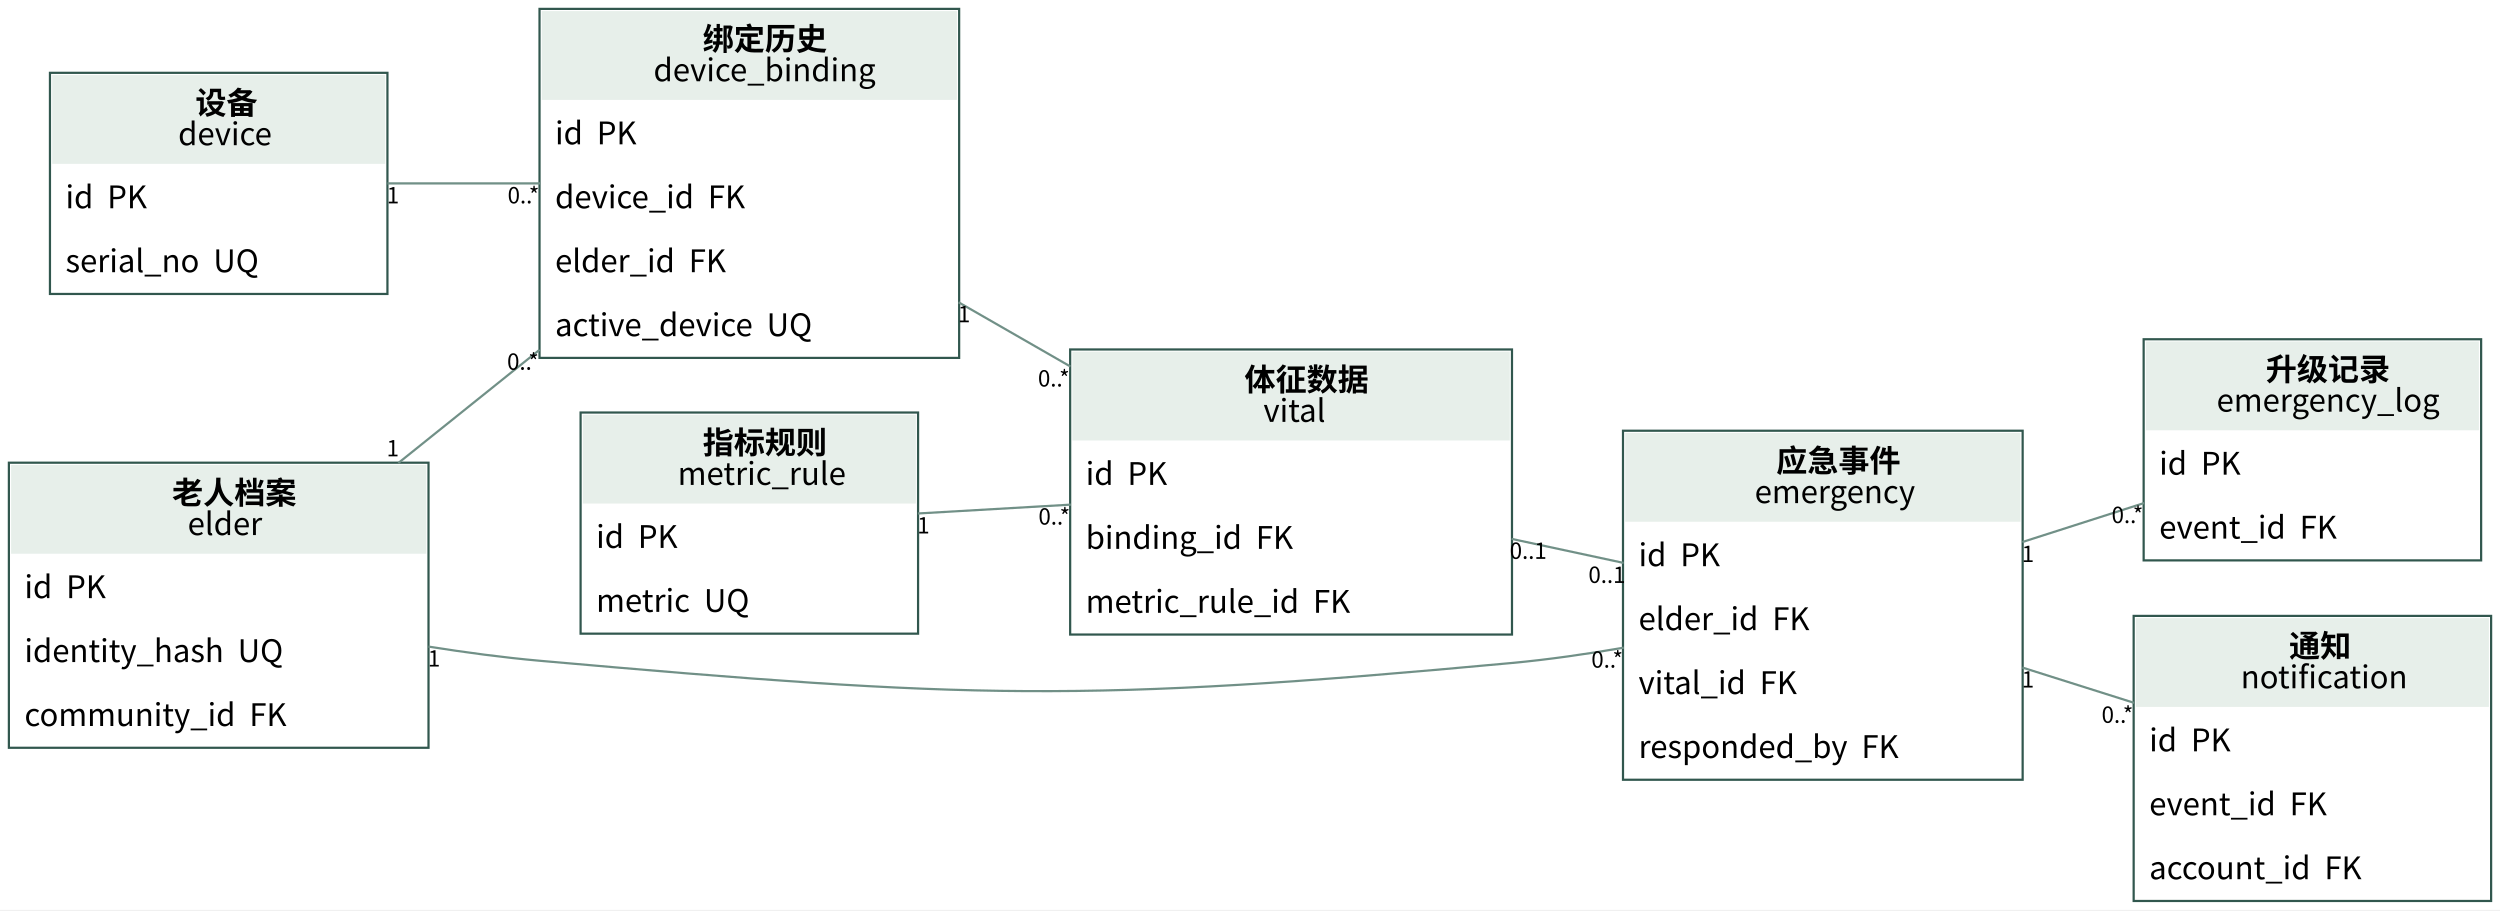
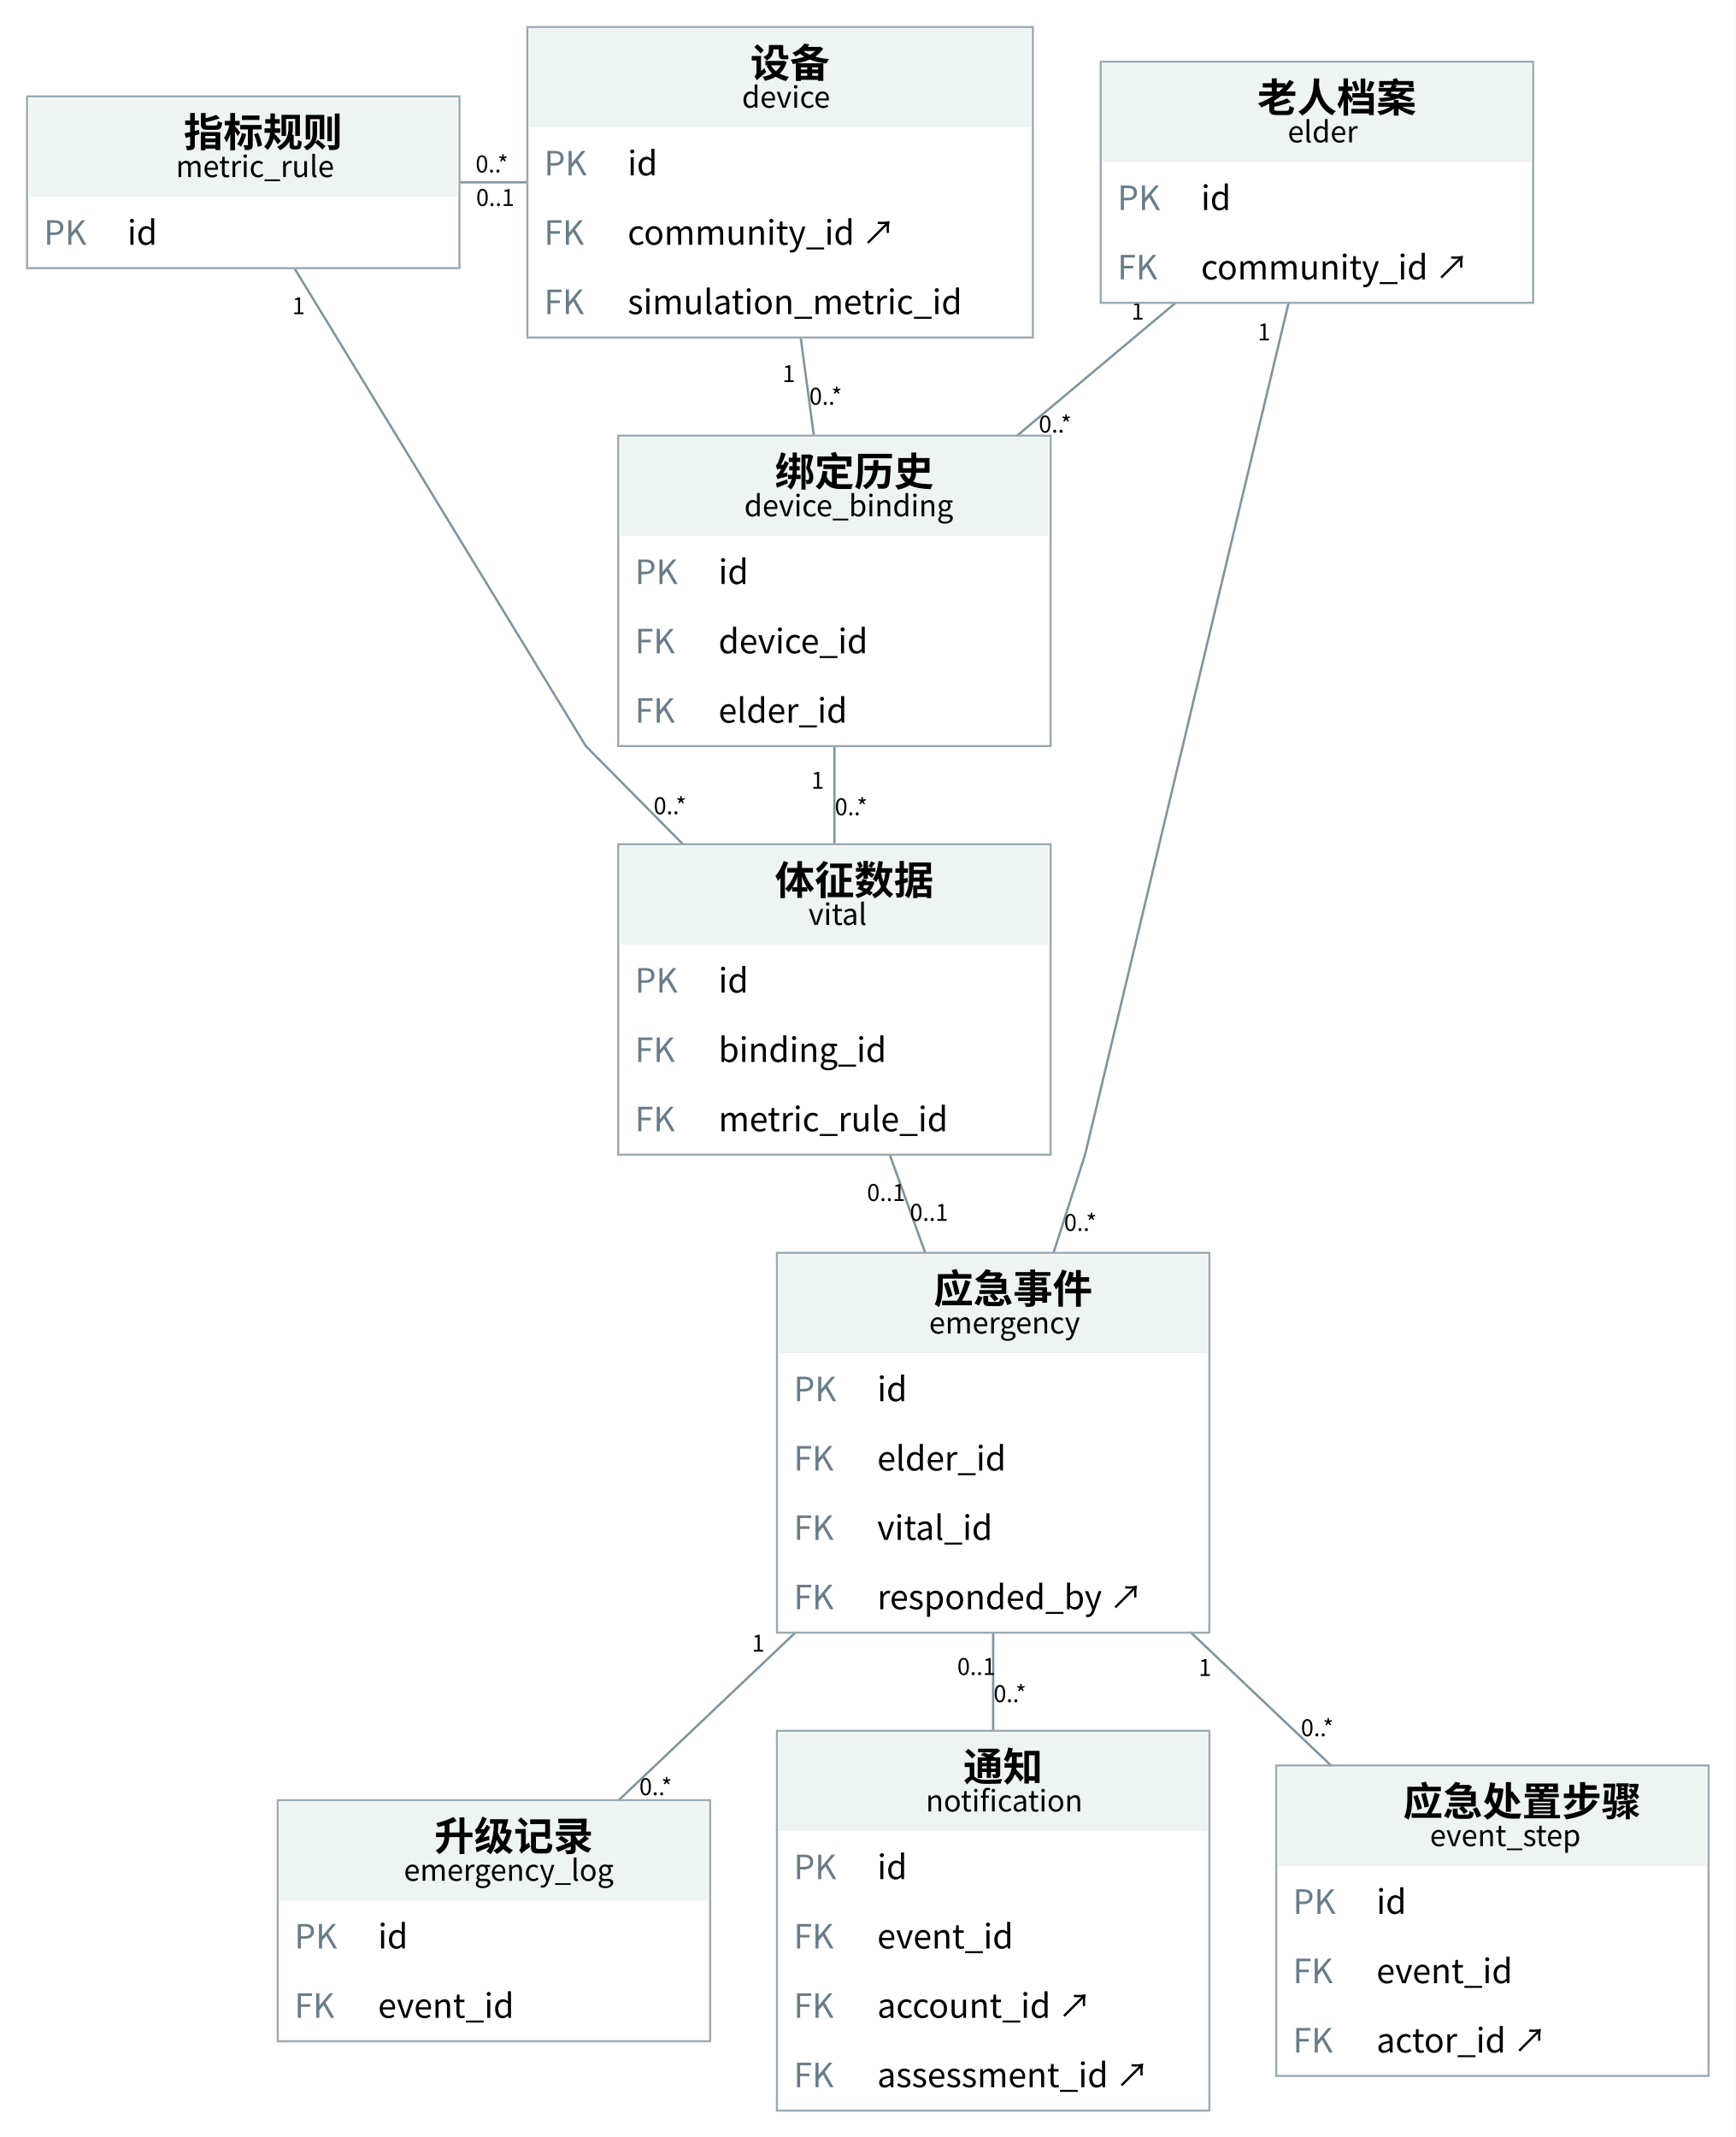
- <svg xmlns="http://www.w3.org/2000/svg" width="1126pt" height="410pt" viewBox="0.00 0.00 1126.00 410.00">
-   <g id="graph0" class="graph" transform="scale(1 1) rotate(0) translate(4 405.8)">
-     <polygon fill="white" stroke="none" points="-4,4 -4,-405.8 1122,-405.8 1122,4 -4,4" />
+ <svg xmlns="http://www.w3.org/2000/svg" width="831pt" height="1023pt" viewBox="0.00 0.00 831.00 1023.00">
+   <g id="graph0" class="graph" transform="scale(1 1) rotate(0) translate(12.96 1010.36)">
+     <polygon fill="white" stroke="none" points="-12.96,12.96 -12.96,-1010.36 817.96,-1010.36 817.96,12.96 -12.96,12.96" />
+     <g id="edge3" class="edge">
+       <path fill="none" stroke="#80949e" stroke-width="1.1" d="M550.06,-865.58C526.23,-845.6 499.07,-822.84 473.82,-801.68" />
+       <text xml:space="preserve" text-anchor="middle" x="492.17" y="-803.29" font-family="Noto Sans CJK SC" font-size="11.00">0..*</text>
+       <text xml:space="preserve" text-anchor="middle" x="531.71" y="-857.38" font-family="Noto Sans CJK SC" font-size="11.00">1</text>
+     </g>
+     <g id="edge4" class="edge">
+       <path fill="none" stroke="#80949e" stroke-width="1.1" d="M604,-865.61C574.42,-741.82 506.5,-457.6 506.5,-457.6 506.5,-457.6 499.65,-436.29 491.36,-410.49" />
+       <text xml:space="preserve" text-anchor="middle" x="504.27" y="-421.12" font-family="Noto Sans CJK SC" font-size="11.00">0..*</text>
+       <text xml:space="preserve" text-anchor="middle" x="592.19" y="-847.43" font-family="Noto Sans CJK SC" font-size="11.00">1</text>
+     </g>
+     <g id="edge2" class="edge">
+       <path fill="none" stroke="#80949e" stroke-width="1.1" d="M370.33,-848.91C372.4,-833.49 374.59,-817.22 376.66,-801.8" />
+       <text xml:space="preserve" text-anchor="middle" x="382.32" y="-816.63" font-family="Noto Sans CJK SC" font-size="11.00">0..*</text>
+       <text xml:space="preserve" text-anchor="middle" x="364.66" y="-827.47" font-family="Noto Sans CJK SC" font-size="11.00">1</text>
+     </g>
+     <g id="edge9" class="edge">
+       <path fill="none" stroke="#80949e" stroke-width="1.1" d="M386.5,-653.31C386.5,-637.89 386.5,-621.62 386.5,-606.2" />
+       <text xml:space="preserve" text-anchor="middle" x="394.53" y="-620.12" font-family="Noto Sans CJK SC" font-size="11.00">0..*</text>
+       <text xml:space="preserve" text-anchor="middle" x="378.47" y="-632.79" font-family="Noto Sans CJK SC" font-size="11.00">1</text>
+     </g>
+     <g id="edge1" class="edge">
+       <path fill="none" stroke="#80949e" stroke-width="1.1" d="M206.92,-923.1C216.42,-923.1 228.48,-923.1 239.78,-923.1" />
+       <text xml:space="preserve" text-anchor="middle" x="222.56" y="-927.83" font-family="Noto Sans CJK SC" font-size="11.00">0..*</text>
+       <text xml:space="preserve" text-anchor="middle" x="224.14" y="-911.77" font-family="Noto Sans CJK SC" font-size="11.00">0..1</text>
+     </g>
+     <g id="edge10" class="edge">
+       <path fill="none" stroke="#80949e" stroke-width="1.1" d="M127.88,-882.13C173.56,-807.23 267.5,-653.2 267.5,-653.2 267.5,-653.2 289.27,-631.19 314.19,-606" />
+       <text xml:space="preserve" text-anchor="middle" x="307.79" y="-620.59" font-family="Noto Sans CJK SC" font-size="11.00">0..*</text>
+       <text xml:space="preserve" text-anchor="middle" x="129.99" y="-859.95" font-family="Noto Sans CJK SC" font-size="11.00">1</text>
+     </g>
+     <g id="edge5" class="edge">
+       <path fill="none" stroke="#80949e" stroke-width="1.1" d="M412.97,-457.68C418.5,-442.39 424.39,-426.12 430.1,-410.31" />
+       <text xml:space="preserve" text-anchor="middle" x="431.8" y="-425.94" font-family="Noto Sans CJK SC" font-size="11.00">0..1</text>
+       <text xml:space="preserve" text-anchor="middle" x="411.28" y="-435.45" font-family="Noto Sans CJK SC" font-size="11.00">0..1</text>
+     </g>
+     <g id="edge6" class="edge">
+       <path fill="none" stroke="#80949e" stroke-width="1.1" d="M368.04,-229.06C339.34,-201.82 308.61,-172.67 282.9,-148.27" />
+       <text xml:space="preserve" text-anchor="middle" x="300.92" y="-151" font-family="Noto Sans CJK SC" font-size="11.00">0..*</text>
+       <text xml:space="preserve" text-anchor="middle" x="350.02" y="-219.73" font-family="Noto Sans CJK SC" font-size="11.00">1</text>
+     </g>
+     <g id="edge8" class="edge">
+       <path fill="none" stroke="#80949e" stroke-width="1.1" d="M462.5,-229.06C462.5,-213.46 462.5,-197.23 462.5,-181.63" />
+       <text xml:space="preserve" text-anchor="middle" x="470.53" y="-195.55" font-family="Noto Sans CJK SC" font-size="11.00">0..*</text>
+       <text xml:space="preserve" text-anchor="middle" x="454.47" y="-208.54" font-family="Noto Sans CJK SC" font-size="11.00">0..1</text>
+     </g>
+     <g id="edge7" class="edge">
+       <path fill="none" stroke="#80949e" stroke-width="1.1" d="M556.96,-229.06C579.4,-207.77 603.08,-185.3 624.63,-164.85" />
+       <text xml:space="preserve" text-anchor="middle" x="617.66" y="-179.23" font-family="Noto Sans CJK SC" font-size="11.00">0..*</text>
+       <text xml:space="preserve" text-anchor="middle" x="563.92" y="-208.08" font-family="Noto Sans CJK SC" font-size="11.00">1</text>
+     </g>
    <g id="node1" class="node">
-       <polygon fill="#e7efea" stroke="none" points="1,-156.4 1,-196.4 188,-196.4 188,-156.4 1,-156.4" />
-       <text xml:space="preserve" text-anchor="start" x="73.5" y="-178.8" font-family="Noto Sans CJK SC" font-weight="bold" font-size="14.00">老人档案</text>
-       <text xml:space="preserve" text-anchor="start" x="80.51" y="-164.8" font-family="Noto Sans CJK SC" font-size="14.00">elder</text>
-       <text xml:space="preserve" text-anchor="start" x="7" y="-136.4" font-family="Noto Sans CJK SC" font-size="14.00">id  PK</text>
-       <text xml:space="preserve" text-anchor="start" x="7" y="-107.6" font-family="Noto Sans CJK SC" font-size="14.00">identity_hash  UQ</text>
-       <text xml:space="preserve" text-anchor="start" x="7" y="-78.8" font-family="Noto Sans CJK SC" font-size="14.00">community_id  FK</text>
-       <polygon fill="none" stroke="#31574e" points="0,-69 0,-197.4 189,-197.4 189,-69 0,-69" />
+       <polygon fill="#edf4f1" stroke="none" points="515,-932.8 515,-979.8 720,-979.8 720,-932.8 515,-932.8" />
+       <text xml:space="preserve" text-anchor="start" x="589" y="-956.7" font-family="Noto Sans CJK SC" font-weight="bold" font-size="19.00">老人档案</text>
+       <text xml:space="preserve" text-anchor="start" x="603.51" y="-942.2" font-family="Noto Sans CJK SC" font-size="14.00">elder</text>
+       <text xml:space="preserve" text-anchor="start" x="522" y="-909.8" font-family="Noto Sans CJK SC" font-size="16.00" fill="#697c88">PK</text>
+       <text xml:space="preserve" text-anchor="start" x="562" y="-909.8" font-family="Noto Sans CJK SC" font-size="16.00">id</text>
+       <text xml:space="preserve" text-anchor="start" x="522" y="-876.6" font-family="Noto Sans CJK SC" font-size="16.00" fill="#697c88">FK</text>
+       <text xml:space="preserve" text-anchor="start" x="562" y="-876.6" font-family="Noto Sans CJK SC" font-size="16.00">community_id ↗</text>
+       <polygon fill="none" stroke="#9aaab2" points="514,-865.4 514,-980.8 721,-980.8 721,-865.4 514,-865.4" />
+     </g>
+     <g id="node2" class="node">
+       <polygon fill="#edf4f1" stroke="none" points="240.5,-949.4 240.5,-996.4 480.5,-996.4 480.5,-949.4 240.5,-949.4" />
+       <text xml:space="preserve" text-anchor="start" x="346.25" y="-973.3" font-family="Noto Sans CJK SC" font-weight="bold" font-size="19.00">设备</text>
+       <text xml:space="preserve" text-anchor="start" x="342.23" y="-958.8" font-family="Noto Sans CJK SC" font-size="14.00">device</text>
+       <text xml:space="preserve" text-anchor="start" x="247.5" y="-926.4" font-family="Noto Sans CJK SC" font-size="16.00" fill="#697c88">PK</text>
+       <text xml:space="preserve" text-anchor="start" x="287.5" y="-926.4" font-family="Noto Sans CJK SC" font-size="16.00">id</text>
+       <text xml:space="preserve" text-anchor="start" x="247.5" y="-893.2" font-family="Noto Sans CJK SC" font-size="16.00" fill="#697c88">FK</text>
+       <text xml:space="preserve" text-anchor="start" x="287.5" y="-893.2" font-family="Noto Sans CJK SC" font-size="16.00">community_id ↗</text>
+       <text xml:space="preserve" text-anchor="start" x="247.5" y="-860" font-family="Noto Sans CJK SC" font-size="16.00" fill="#697c88">FK</text>
+       <text xml:space="preserve" text-anchor="start" x="287.5" y="-860" font-family="Noto Sans CJK SC" font-size="16.00">simulation_metric_id</text>
+       <polygon fill="none" stroke="#9aaab2" points="239.5,-848.8 239.5,-997.4 481.5,-997.4 481.5,-848.8 239.5,-848.8" />
    </g>
    <g id="node3" class="node">
-       <polygon fill="#e7efea" stroke="none" points="240,-360.8 240,-400.8 427,-400.8 427,-360.8 240,-360.8" />
-       <text xml:space="preserve" text-anchor="start" x="312.5" y="-383.2" font-family="Noto Sans CJK SC" font-weight="bold" font-size="14.00">绑定历史</text>
-       <text xml:space="preserve" text-anchor="start" x="290.34" y="-369.2" font-family="Noto Sans CJK SC" font-size="14.00">device_binding</text>
-       <text xml:space="preserve" text-anchor="start" x="246" y="-340.8" font-family="Noto Sans CJK SC" font-size="14.00">id  PK</text>
-       <text xml:space="preserve" text-anchor="start" x="246" y="-312" font-family="Noto Sans CJK SC" font-size="14.00">device_id  FK</text>
-       <text xml:space="preserve" text-anchor="start" x="246" y="-283.2" font-family="Noto Sans CJK SC" font-size="14.00">elder_id  FK</text>
-       <text xml:space="preserve" text-anchor="start" x="246" y="-254.4" font-family="Noto Sans CJK SC" font-size="14.00">active_device  UQ</text>
-       <polygon fill="none" stroke="#31574e" points="239,-244.6 239,-401.8 428,-401.8 428,-244.6 239,-244.6" />
+       <polygon fill="#edf4f1" stroke="none" points="284,-753.8 284,-800.8 489,-800.8 489,-753.8 284,-753.8" />
+       <text xml:space="preserve" text-anchor="start" x="358" y="-777.7" font-family="Noto Sans CJK SC" font-weight="bold" font-size="19.00">绑定历史</text>
+       <text xml:space="preserve" text-anchor="start" x="343.34" y="-763.2" font-family="Noto Sans CJK SC" font-size="14.00">device_binding</text>
+       <text xml:space="preserve" text-anchor="start" x="291" y="-730.8" font-family="Noto Sans CJK SC" font-size="16.00" fill="#697c88">PK</text>
+       <text xml:space="preserve" text-anchor="start" x="331" y="-730.8" font-family="Noto Sans CJK SC" font-size="16.00">id</text>
+       <text xml:space="preserve" text-anchor="start" x="291" y="-697.6" font-family="Noto Sans CJK SC" font-size="16.00" fill="#697c88">FK</text>
+       <text xml:space="preserve" text-anchor="start" x="331" y="-697.6" font-family="Noto Sans CJK SC" font-size="16.00">device_id</text>
+       <text xml:space="preserve" text-anchor="start" x="291" y="-664.4" font-family="Noto Sans CJK SC" font-size="16.00" fill="#697c88">FK</text>
+       <text xml:space="preserve" text-anchor="start" x="331" y="-664.4" font-family="Noto Sans CJK SC" font-size="16.00">elder_id</text>
+       <polygon fill="none" stroke="#9aaab2" points="283,-653.2 283,-801.8 490,-801.8 490,-653.2 283,-653.2" />
    </g>
-     <g id="edge2" class="edge">
-       <path fill="none" stroke="#719087" d="M175.41,-197.26C195.83,-213.64 217.98,-231.39 239.02,-248.26" />
-       <text xml:space="preserve" text-anchor="middle" x="231.52" y="-239.26" font-family="Noto Sans CJK SC" font-size="10.00">0..*</text>
-       <text xml:space="preserve" text-anchor="middle" x="172.91" y="-200.26" font-family="Noto Sans CJK SC" font-size="10.00">1</text>
+     <g id="node4" class="node">
+       <polygon fill="#edf4f1" stroke="none" points="1,-916.2 1,-963.2 206,-963.2 206,-916.2 1,-916.2" />
+       <text xml:space="preserve" text-anchor="start" x="75" y="-940.1" font-family="Noto Sans CJK SC" font-weight="bold" font-size="19.00">指标规则</text>
+       <text xml:space="preserve" text-anchor="start" x="71.24" y="-925.6" font-family="Noto Sans CJK SC" font-size="14.00">metric_rule</text>
+       <text xml:space="preserve" text-anchor="start" x="8" y="-893.2" font-family="Noto Sans CJK SC" font-size="16.00" fill="#697c88">PK</text>
+       <text xml:space="preserve" text-anchor="start" x="48" y="-893.2" font-family="Noto Sans CJK SC" font-size="16.00">id</text>
+       <polygon fill="none" stroke="#9aaab2" points="0,-882 0,-964.2 207,-964.2 207,-882 0,-882" />
+     </g>
+     <g id="node5" class="node">
+       <polygon fill="#edf4f1" stroke="none" points="284,-558.2 284,-605.2 489,-605.2 489,-558.2 284,-558.2" />
+       <text xml:space="preserve" text-anchor="start" x="358" y="-582.1" font-family="Noto Sans CJK SC" font-weight="bold" font-size="19.00">体征数据</text>
+       <text xml:space="preserve" text-anchor="start" x="374.06" y="-567.6" font-family="Noto Sans CJK SC" font-size="14.00">vital</text>
+       <text xml:space="preserve" text-anchor="start" x="291" y="-535.2" font-family="Noto Sans CJK SC" font-size="16.00" fill="#697c88">PK</text>
+       <text xml:space="preserve" text-anchor="start" x="331" y="-535.2" font-family="Noto Sans CJK SC" font-size="16.00">id</text>
+       <text xml:space="preserve" text-anchor="start" x="291" y="-502" font-family="Noto Sans CJK SC" font-size="16.00" fill="#697c88">FK</text>
+       <text xml:space="preserve" text-anchor="start" x="331" y="-502" font-family="Noto Sans CJK SC" font-size="16.00">binding_id</text>
+       <text xml:space="preserve" text-anchor="start" x="291" y="-468.8" font-family="Noto Sans CJK SC" font-size="16.00" fill="#697c88">FK</text>
+       <text xml:space="preserve" text-anchor="start" x="331" y="-468.8" font-family="Noto Sans CJK SC" font-size="16.00">metric_rule_id</text>
+       <polygon fill="none" stroke="#9aaab2" points="283,-457.6 283,-606.2 490,-606.2 490,-457.6 283,-457.6" />
    </g>
    <g id="node6" class="node">
-       <polygon fill="#e7efea" stroke="none" points="728,-170.8 728,-210.8 906,-210.8 906,-170.8 728,-170.8" />
-       <text xml:space="preserve" text-anchor="start" x="796" y="-193.2" font-family="Noto Sans CJK SC" font-weight="bold" font-size="14.00">应急事件</text>
-       <text xml:space="preserve" text-anchor="start" x="786.3" y="-179.2" font-family="Noto Sans CJK SC" font-size="14.00">emergency</text>
-       <text xml:space="preserve" text-anchor="start" x="734" y="-150.8" font-family="Noto Sans CJK SC" font-size="14.00">id  PK</text>
-       <text xml:space="preserve" text-anchor="start" x="734" y="-122" font-family="Noto Sans CJK SC" font-size="14.00">elder_id  FK</text>
-       <text xml:space="preserve" text-anchor="start" x="734" y="-93.2" font-family="Noto Sans CJK SC" font-size="14.00">vital_id  FK</text>
-       <text xml:space="preserve" text-anchor="start" x="734" y="-64.4" font-family="Noto Sans CJK SC" font-size="14.00">responded_by  FK</text>
-       <polygon fill="none" stroke="#31574e" points="727,-54.6 727,-211.8 907,-211.8 907,-54.6 727,-54.6" />
-     </g>
-     <g id="edge3" class="edge">
-       <path fill="none" stroke="#719087" d="M188.99,-114.58C205.58,-111.94 222.75,-109.64 239,-108.2 432.91,-91.03 483.16,-89.23 677,-107.2 693.38,-108.72 710.71,-111.22 727.36,-114.09" />
-       <text xml:space="preserve" text-anchor="middle" x="719.86" y="-105.09" font-family="Noto Sans CJK SC" font-size="10.00">0..*</text>
-       <text xml:space="preserve" text-anchor="middle" x="191.49" y="-105.58" font-family="Noto Sans CJK SC" font-size="10.00">1</text>
-     </g>
-     <g id="node2" class="node">
-       <polygon fill="#e7efea" stroke="none" points="19.5,-332 19.5,-372 169.5,-372 169.5,-332 19.5,-332" />
-       <text xml:space="preserve" text-anchor="start" x="84" y="-354.4" font-family="Noto Sans CJK SC" font-weight="bold" font-size="14.00">设备</text>
-       <text xml:space="preserve" text-anchor="start" x="76.23" y="-340.4" font-family="Noto Sans CJK SC" font-size="14.00">device</text>
-       <text xml:space="preserve" text-anchor="start" x="25.5" y="-312" font-family="Noto Sans CJK SC" font-size="14.00">id  PK</text>
-       <text xml:space="preserve" text-anchor="start" x="25.5" y="-283.2" font-family="Noto Sans CJK SC" font-size="14.00">serial_no  UQ</text>
-       <polygon fill="none" stroke="#31574e" points="18.5,-273.4 18.5,-373 170.5,-373 170.5,-273.4 18.5,-273.4" />
-     </g>
-     <g id="edge1" class="edge">
-       <path fill="none" stroke="#719087" d="M170.49,-323.2C192.32,-323.2 216.44,-323.2 239.26,-323.2" />
-       <text xml:space="preserve" text-anchor="middle" x="231.76" y="-314.2" font-family="Noto Sans CJK SC" font-size="10.00">0..*</text>
-       <text xml:space="preserve" text-anchor="middle" x="172.99" y="-314.2" font-family="Noto Sans CJK SC" font-size="10.00">1</text>
-     </g>
-     <g id="node5" class="node">
-       <polygon fill="#e7efea" stroke="none" points="479,-207.4 479,-247.4 676,-247.4 676,-207.4 479,-207.4" />
-       <text xml:space="preserve" text-anchor="start" x="556.5" y="-229.8" font-family="Noto Sans CJK SC" font-weight="bold" font-size="14.00">体征数据</text>
-       <text xml:space="preserve" text-anchor="start" x="565.06" y="-215.8" font-family="Noto Sans CJK SC" font-size="14.00">vital</text>
-       <text xml:space="preserve" text-anchor="start" x="485" y="-187.4" font-family="Noto Sans CJK SC" font-size="14.00">id  PK</text>
-       <text xml:space="preserve" text-anchor="start" x="485" y="-158.6" font-family="Noto Sans CJK SC" font-size="14.00">binding_id  FK</text>
-       <text xml:space="preserve" text-anchor="start" x="485" y="-129.8" font-family="Noto Sans CJK SC" font-size="14.00">metric_rule_id  FK</text>
-       <polygon fill="none" stroke="#31574e" points="478,-120 478,-248.4 677,-248.4 677,-120 478,-120" />
-     </g>
-     <g id="edge7" class="edge">
-       <path fill="none" stroke="#719087" d="M427.72,-269.66C444.23,-260.17 461.47,-250.27 478.12,-240.71" />
-       <text xml:space="preserve" text-anchor="middle" x="470.62" y="-231.71" font-family="Noto Sans CJK SC" font-size="10.00">0..*</text>
-       <text xml:space="preserve" text-anchor="middle" x="430.22" y="-260.66" font-family="Noto Sans CJK SC" font-size="10.00">1</text>
-     </g>
-     <g id="node4" class="node">
-       <polygon fill="#e7efea" stroke="none" points="258.5,-179 258.5,-219 408.5,-219 408.5,-179 258.5,-179" />
-       <text xml:space="preserve" text-anchor="start" x="312.5" y="-201.4" font-family="Noto Sans CJK SC" font-weight="bold" font-size="14.00">指标规则</text>
-       <text xml:space="preserve" text-anchor="start" x="301.24" y="-187.4" font-family="Noto Sans CJK SC" font-size="14.00">metric_rule</text>
-       <text xml:space="preserve" text-anchor="start" x="264.5" y="-159" font-family="Noto Sans CJK SC" font-size="14.00">id  PK</text>
-       <text xml:space="preserve" text-anchor="start" x="264.5" y="-130.2" font-family="Noto Sans CJK SC" font-size="14.00">metric  UQ</text>
-       <polygon fill="none" stroke="#31574e" points="257.5,-120.4 257.5,-220 409.5,-220 409.5,-120.4 257.5,-120.4" />
-     </g>
-     <g id="edge8" class="edge">
-       <path fill="none" stroke="#719087" d="M409.41,-174.53C431.21,-175.79 455.35,-177.19 478.34,-178.52" />
-       <text xml:space="preserve" text-anchor="middle" x="470.84" y="-169.52" font-family="Noto Sans CJK SC" font-size="10.00">0..*</text>
-       <text xml:space="preserve" text-anchor="middle" x="411.91" y="-165.53" font-family="Noto Sans CJK SC" font-size="10.00">1</text>
-     </g>
-     <g id="edge4" class="edge">
-       <path fill="none" stroke="#719087" d="M676.81,-163.09C693.53,-159.5 710.81,-155.79 727.26,-152.26" />
-       <text xml:space="preserve" text-anchor="middle" x="719.76" y="-143.26" font-family="Noto Sans CJK SC" font-size="10.00">0..1</text>
-       <text xml:space="preserve" text-anchor="middle" x="684.31" y="-154.09" font-family="Noto Sans CJK SC" font-size="10.00">0..1</text>
+       <polygon fill="#edf4f1" stroke="none" points="360,-362.6 360,-409.6 565,-409.6 565,-362.6 360,-362.6" />
+       <text xml:space="preserve" text-anchor="start" x="434" y="-386.5" font-family="Noto Sans CJK SC" font-weight="bold" font-size="19.00">应急事件</text>
+       <text xml:space="preserve" text-anchor="start" x="431.8" y="-372" font-family="Noto Sans CJK SC" font-size="14.00">emergency</text>
+       <text xml:space="preserve" text-anchor="start" x="367" y="-339.6" font-family="Noto Sans CJK SC" font-size="16.00" fill="#697c88">PK</text>
+       <text xml:space="preserve" text-anchor="start" x="407" y="-339.6" font-family="Noto Sans CJK SC" font-size="16.00">id</text>
+       <text xml:space="preserve" text-anchor="start" x="367" y="-306.4" font-family="Noto Sans CJK SC" font-size="16.00" fill="#697c88">FK</text>
+       <text xml:space="preserve" text-anchor="start" x="407" y="-306.4" font-family="Noto Sans CJK SC" font-size="16.00">elder_id</text>
+       <text xml:space="preserve" text-anchor="start" x="367" y="-273.2" font-family="Noto Sans CJK SC" font-size="16.00" fill="#697c88">FK</text>
+       <text xml:space="preserve" text-anchor="start" x="407" y="-273.2" font-family="Noto Sans CJK SC" font-size="16.00">vital_id</text>
+       <text xml:space="preserve" text-anchor="start" x="367" y="-240" font-family="Noto Sans CJK SC" font-size="16.00" fill="#697c88">FK</text>
+       <text xml:space="preserve" text-anchor="start" x="407" y="-240" font-family="Noto Sans CJK SC" font-size="16.00">responded_by ↗</text>
+       <polygon fill="none" stroke="#9aaab2" points="359,-228.8 359,-410.6 566,-410.6 566,-228.8 359,-228.8" />
    </g>
    <g id="node7" class="node">
-       <polygon fill="#e7efea" stroke="none" points="962.5,-212 962.5,-252 1112.5,-252 1112.5,-212 962.5,-212" />
-       <text xml:space="preserve" text-anchor="start" x="1016.5" y="-234.4" font-family="Noto Sans CJK SC" font-weight="bold" font-size="14.00">升级记录</text>
-       <text xml:space="preserve" text-anchor="start" x="994.35" y="-220.4" font-family="Noto Sans CJK SC" font-size="14.00">emergency_log</text>
-       <text xml:space="preserve" text-anchor="start" x="968.5" y="-192" font-family="Noto Sans CJK SC" font-size="14.00">id  PK</text>
-       <text xml:space="preserve" text-anchor="start" x="968.5" y="-163.2" font-family="Noto Sans CJK SC" font-size="14.00">event_id  FK</text>
-       <polygon fill="none" stroke="#31574e" points="961.5,-153.4 961.5,-253 1113.5,-253 1113.5,-153.4 961.5,-153.4" />
-     </g>
-     <g id="edge5" class="edge">
-       <path fill="none" stroke="#719087" d="M906.87,-161.67C925.07,-167.5 944.04,-173.58 961.69,-179.23" />
-       <text xml:space="preserve" text-anchor="middle" x="954.19" y="-170.23" font-family="Noto Sans CJK SC" font-size="10.00">0..*</text>
-       <text xml:space="preserve" text-anchor="middle" x="909.37" y="-152.67" font-family="Noto Sans CJK SC" font-size="10.00">1</text>
+       <polygon fill="#edf4f1" stroke="none" points="121,-100.6 121,-147.6 326,-147.6 326,-100.6 121,-100.6" />
+       <text xml:space="preserve" text-anchor="start" x="195" y="-124.5" font-family="Noto Sans CJK SC" font-weight="bold" font-size="19.00">升级记录</text>
+       <text xml:space="preserve" text-anchor="start" x="180.35" y="-110" font-family="Noto Sans CJK SC" font-size="14.00">emergency_log</text>
+       <text xml:space="preserve" text-anchor="start" x="128" y="-77.6" font-family="Noto Sans CJK SC" font-size="16.00" fill="#697c88">PK</text>
+       <text xml:space="preserve" text-anchor="start" x="168" y="-77.6" font-family="Noto Sans CJK SC" font-size="16.00">id</text>
+       <text xml:space="preserve" text-anchor="start" x="128" y="-44.4" font-family="Noto Sans CJK SC" font-size="16.00" fill="#697c88">FK</text>
+       <text xml:space="preserve" text-anchor="start" x="168" y="-44.4" font-family="Noto Sans CJK SC" font-size="16.00">event_id</text>
+       <polygon fill="none" stroke="#9aaab2" points="120,-33.2 120,-148.6 327,-148.6 327,-33.2 120,-33.2" />
    </g>
    <g id="node8" class="node">
-       <polygon fill="#e7efea" stroke="none" points="958,-87.4 958,-127.4 1117,-127.4 1117,-87.4 958,-87.4" />
-       <text xml:space="preserve" text-anchor="start" x="1027" y="-109.8" font-family="Noto Sans CJK SC" font-weight="bold" font-size="14.00">通知</text>
-       <text xml:space="preserve" text-anchor="start" x="1005.23" y="-95.8" font-family="Noto Sans CJK SC" font-size="14.00">notification</text>
-       <text xml:space="preserve" text-anchor="start" x="964" y="-67.4" font-family="Noto Sans CJK SC" font-size="14.00">id  PK</text>
-       <text xml:space="preserve" text-anchor="start" x="964" y="-38.6" font-family="Noto Sans CJK SC" font-size="14.00">event_id  FK</text>
-       <text xml:space="preserve" text-anchor="start" x="964" y="-9.8" font-family="Noto Sans CJK SC" font-size="14.00">account_id  FK</text>
-       <polygon fill="none" stroke="#31574e" points="957,0 957,-128.4 1118,-128.4 1118,0 957,0" />
+       <polygon fill="#edf4f1" stroke="none" points="360,-133.8 360,-180.8 565,-180.8 565,-133.8 360,-133.8" />
+       <text xml:space="preserve" text-anchor="start" x="448.25" y="-157.7" font-family="Noto Sans CJK SC" font-weight="bold" font-size="19.00">通知</text>
+       <text xml:space="preserve" text-anchor="start" x="430.23" y="-143.2" font-family="Noto Sans CJK SC" font-size="14.00">notification</text>
+       <text xml:space="preserve" text-anchor="start" x="367" y="-110.8" font-family="Noto Sans CJK SC" font-size="16.00" fill="#697c88">PK</text>
+       <text xml:space="preserve" text-anchor="start" x="407" y="-110.8" font-family="Noto Sans CJK SC" font-size="16.00">id</text>
+       <text xml:space="preserve" text-anchor="start" x="367" y="-77.6" font-family="Noto Sans CJK SC" font-size="16.00" fill="#697c88">FK</text>
+       <text xml:space="preserve" text-anchor="start" x="407" y="-77.6" font-family="Noto Sans CJK SC" font-size="16.00">event_id</text>
+       <text xml:space="preserve" text-anchor="start" x="367" y="-44.4" font-family="Noto Sans CJK SC" font-size="16.00" fill="#697c88">FK</text>
+       <text xml:space="preserve" text-anchor="start" x="407" y="-44.4" font-family="Noto Sans CJK SC" font-size="16.00">account_id ↗</text>
+       <text xml:space="preserve" text-anchor="start" x="367" y="-11.2" font-family="Noto Sans CJK SC" font-size="16.00" fill="#697c88">FK</text>
+       <text xml:space="preserve" text-anchor="start" x="407" y="-11.2" font-family="Noto Sans CJK SC" font-size="16.00">assessment_id ↗</text>
+       <polygon fill="none" stroke="#9aaab2" points="359,0 359,-181.8 566,-181.8 566,0 359,0" />
    </g>
-     <g id="edge6" class="edge">
-       <path fill="none" stroke="#719087" d="M906.87,-105.14C923.53,-99.87 940.85,-94.41 957.19,-89.24" />
-       <text xml:space="preserve" text-anchor="middle" x="949.69" y="-80.24" font-family="Noto Sans CJK SC" font-size="10.00">0..*</text>
-       <text xml:space="preserve" text-anchor="middle" x="909.37" y="-96.14" font-family="Noto Sans CJK SC" font-size="10.00">1</text>
+     <g id="node9" class="node">
+       <polygon fill="#edf4f1" stroke="none" points="599,-117.2 599,-164.2 804,-164.2 804,-117.2 599,-117.2" />
+       <text xml:space="preserve" text-anchor="start" x="658.75" y="-141.1" font-family="Noto Sans CJK SC" font-weight="bold" font-size="19.00">应急处置步骤</text>
+       <text xml:space="preserve" text-anchor="start" x="671.57" y="-126.6" font-family="Noto Sans CJK SC" font-size="14.00">event_step</text>
+       <text xml:space="preserve" text-anchor="start" x="606" y="-94.2" font-family="Noto Sans CJK SC" font-size="16.00" fill="#697c88">PK</text>
+       <text xml:space="preserve" text-anchor="start" x="646" y="-94.2" font-family="Noto Sans CJK SC" font-size="16.00">id</text>
+       <text xml:space="preserve" text-anchor="start" x="606" y="-61" font-family="Noto Sans CJK SC" font-size="16.00" fill="#697c88">FK</text>
+       <text xml:space="preserve" text-anchor="start" x="646" y="-61" font-family="Noto Sans CJK SC" font-size="16.00">event_id</text>
+       <text xml:space="preserve" text-anchor="start" x="606" y="-27.8" font-family="Noto Sans CJK SC" font-size="16.00" fill="#697c88">FK</text>
+       <text xml:space="preserve" text-anchor="start" x="646" y="-27.8" font-family="Noto Sans CJK SC" font-size="16.00">actor_id ↗</text>
+       <polygon fill="none" stroke="#9aaab2" points="598,-16.6 598,-165.2 805,-165.2 805,-16.6 598,-16.6" />
    </g>
  </g>
</svg>
